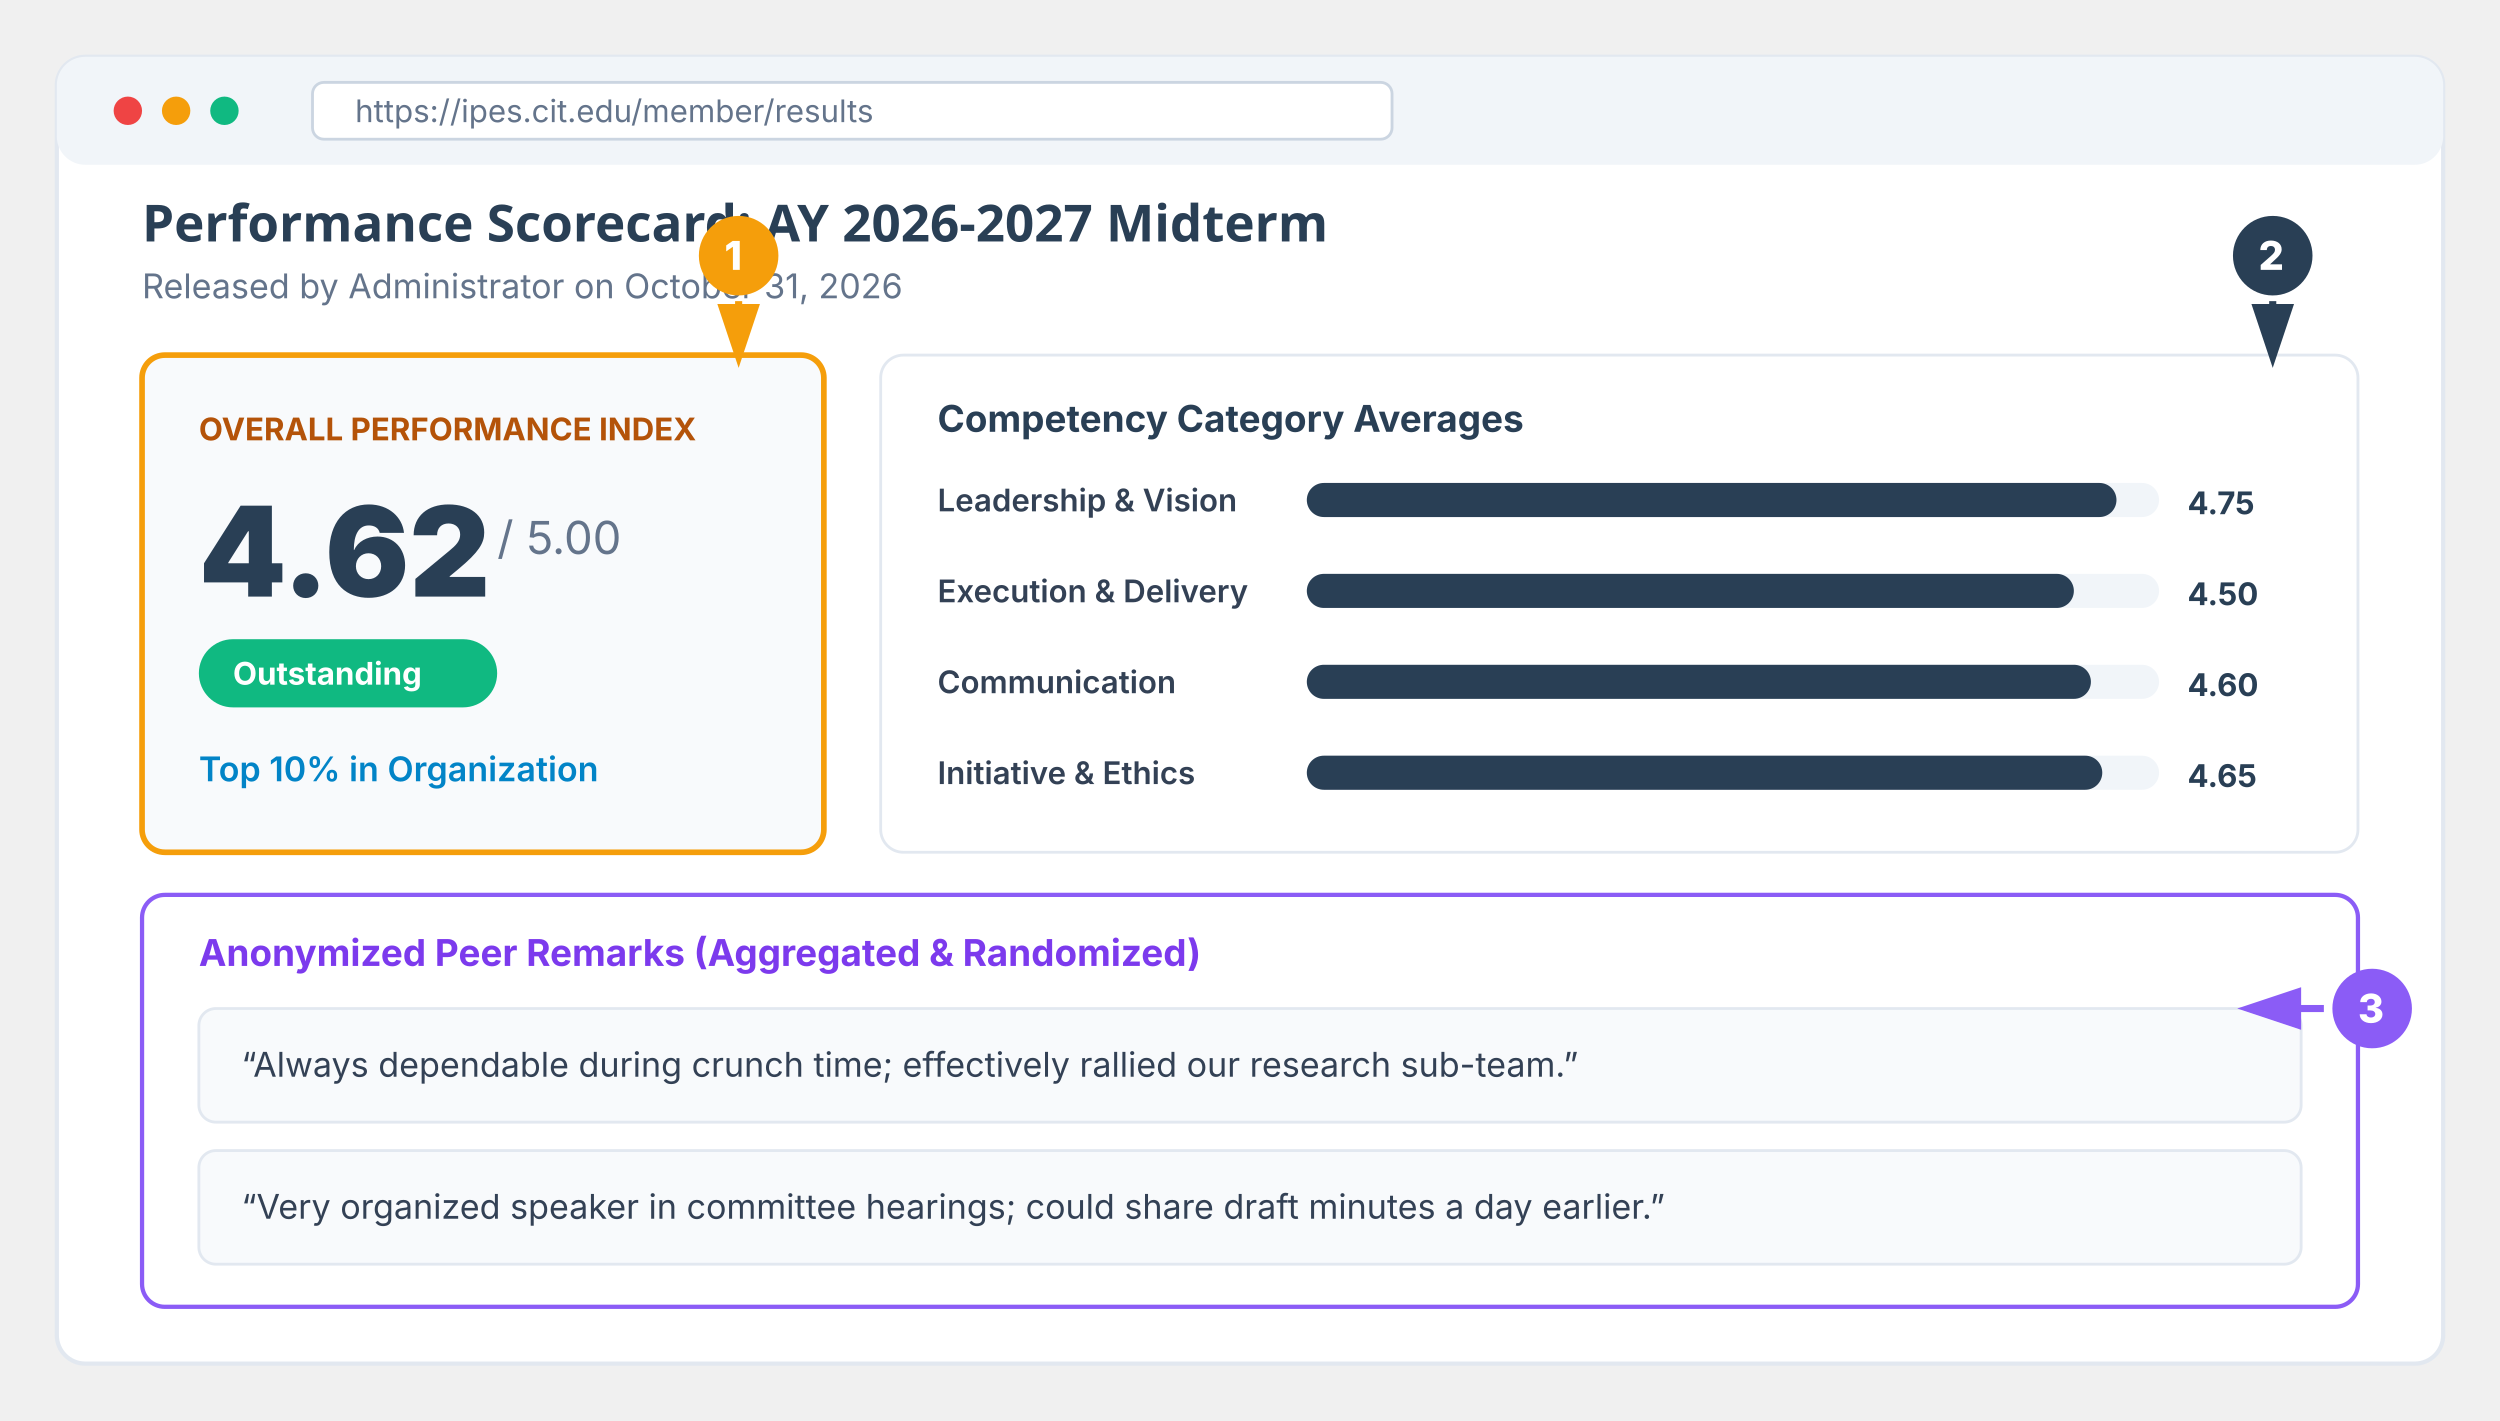
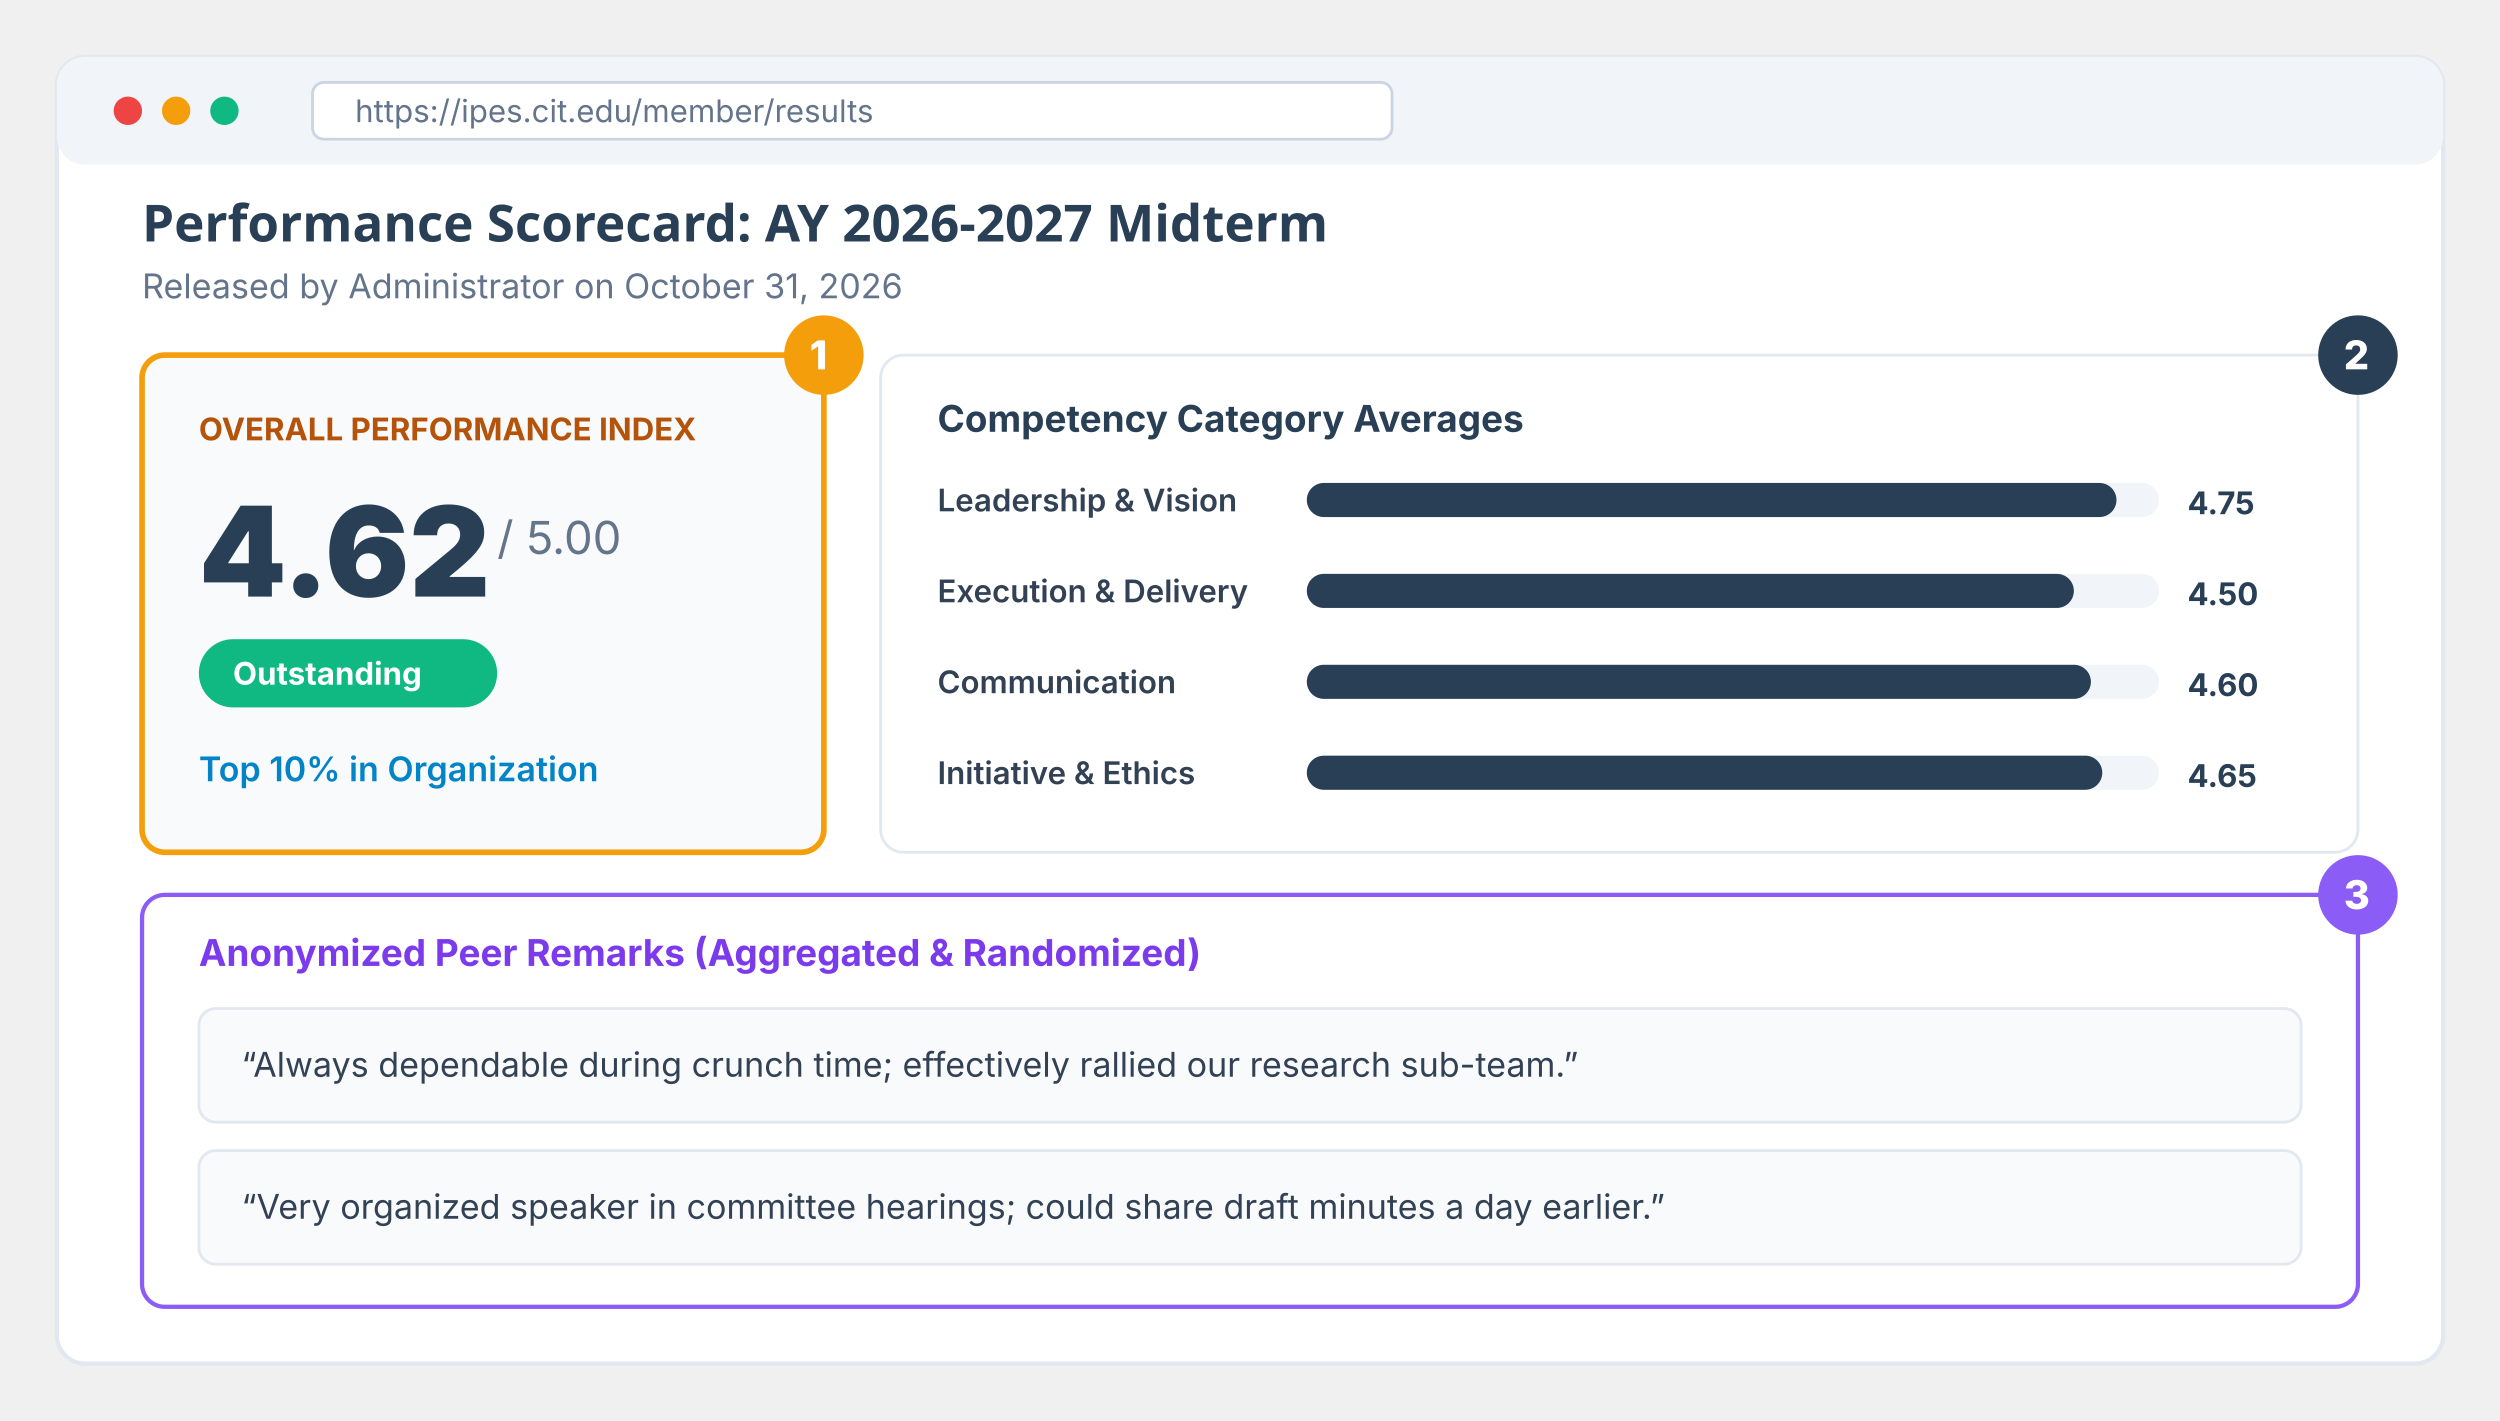
<svg xmlns="http://www.w3.org/2000/svg" viewBox="0 0 880 500" width="880" height="500" style="background:#f8fafc; border-radius:12px; font-family:'Inter',system-ui,sans-serif;">
  <defs>
    <marker id="arrow-amber-lm5" markerWidth="10" markerHeight="10" refX="6" refY="3" orient="auto">
      <path d="M0,0 L0,6 L9,3 z" fill="#f59e0b" />
    </marker>
    <marker id="arrow-navy-lm5" markerWidth="10" markerHeight="10" refX="6" refY="3" orient="auto">
      <path d="M0,0 L0,6 L9,3 z" fill="#293f55" />
    </marker>
    <marker id="arrow-violet-lm5" markerWidth="10" markerHeight="10" refX="6" refY="3" orient="auto">
      <path d="M0,0 L0,6 L9,3 z" fill="#8b5cf6" />
    </marker>
  </defs>
  <rect x="20" y="20" width="840" height="460" rx="10" fill="#ffffff" stroke="#e2e8f0" stroke-width="1.5" />
  <rect x="20" y="20" width="840" height="38" rx="10" fill="#f1f5f9" />
  <circle cx="45" cy="39" r="5" fill="#ef4444" />
  <circle cx="62" cy="39" r="5" fill="#f59e0b" />
  <circle cx="79" cy="39" r="5" fill="#10b981" />
  <rect x="110" y="29" width="380" height="20" rx="4" fill="#ffffff" stroke="#cbd5e1" stroke-width="1" />
  <text x="125" y="43" font-size="11" fill="#64748b">https://ipes.cit.edu/member/results</text>
  <text x="50" y="85" font-size="18" font-weight="700" fill="#293f55" font-family="'Montserrat', sans-serif">Performance Scorecard: AY 2026-2027 Midterm</text>
  <text x="50" y="105" font-size="12" fill="#64748b">Released by Administrator on October 31, 2026</text>
  <rect x="50" y="125" width="240" height="175" rx="8" fill="#f8fafc" stroke="#f59e0b" stroke-width="2" />
  <text x="70" y="155" font-size="11" font-weight="700" fill="#b45309">OVERALL PERFORMANCE INDEX</text>
  <text x="70" y="210" font-size="44" font-weight="900" fill="#293f55">4.62</text>
  <text x="175" y="195" font-size="16" fill="#64748b">/ 5.00</text>
  <rect x="70" y="225" width="105" height="24" rx="12" fill="#10b981" />
  <text x="82" y="241" font-size="11" font-weight="700" fill="#ffffff">Outstanding</text>
  <text x="70" y="275" font-size="12" fill="#0284c7" font-weight="600">Top 10% in Organization</text>
  <rect x="310" y="125" width="520" height="175" rx="8" fill="#ffffff" stroke="#e2e8f0" stroke-width="1" />
  <text x="330" y="152" font-size="13" font-weight="700" fill="#293f55">Competency Category Averages</text>
  <text x="330" y="180" font-size="11" font-weight="600" fill="#334155">Leadership &amp; Vision</text>
  <rect x="460" y="170" width="300" height="12" rx="6" fill="#f1f5f9" />
  <rect x="460" y="170" width="285" height="12" rx="6" fill="#293f55" />
  <text x="770" y="181" font-size="11" font-weight="700" fill="#293f55">4.75</text>
  <text x="330" y="212" font-size="11" font-weight="600" fill="#334155">Execution &amp; Delivery</text>
  <rect x="460" y="202" width="300" height="12" rx="6" fill="#f1f5f9" />
  <rect x="460" y="202" width="270" height="12" rx="6" fill="#293f55" />
  <text x="770" y="213" font-size="11" font-weight="700" fill="#293f55">4.50</text>
  <text x="330" y="244" font-size="11" font-weight="600" fill="#334155">Communication</text>
  <rect x="460" y="234" width="300" height="12" rx="6" fill="#f1f5f9" />
  <rect x="460" y="234" width="276" height="12" rx="6" fill="#293f55" />
  <text x="770" y="245" font-size="11" font-weight="700" fill="#293f55">4.60</text>
  <text x="330" y="276" font-size="11" font-weight="600" fill="#334155">Initiative &amp; Ethics</text>
  <rect x="460" y="266" width="300" height="12" rx="6" fill="#f1f5f9" />
  <rect x="460" y="266" width="280" height="12" rx="6" fill="#293f55" />
  <text x="770" y="277" font-size="11" font-weight="700" fill="#293f55">4.65</text>
  <rect x="50" y="315" width="780" height="145" rx="8" fill="#ffffff" stroke="#8b5cf6" stroke-width="1.5" />
  <text x="70" y="340" font-size="13" font-weight="700" fill="#7c3aed">Anonymized Peer Remarks (Aggregated &amp; Randomized)</text>
  <rect x="70" y="355" width="740" height="40" rx="6" fill="#f8fafc" stroke="#e2e8f0" stroke-width="1" />
  <text x="85" y="379" font-size="12" fill="#334155">“Always dependable during crunch time; effectively rallied our research sub-team.”</text>
  <rect x="70" y="405" width="740" height="40" rx="6" fill="#f8fafc" stroke="#e2e8f0" stroke-width="1" />
  <text x="85" y="429" font-size="12" fill="#334155">“Very organized speaker in committee hearings; could share draft minutes a day earlier.”</text>
-   <circle cx="260" cy="90" r="14" fill="#f59e0b" />
-   <text x="255" y="95" font-size="14" font-weight="800" fill="#ffffff">1</text>
-   <path d="M 260 106 L 260 122" fill="none" stroke="#f59e0b" stroke-width="2.5" marker-end="url(#arrow-amber-lm5)" />
-   <circle cx="800" cy="90" r="14" fill="#293f55" />
-   <text x="795" y="95" font-size="14" font-weight="800" fill="#ffffff">2</text>
-   <path d="M 800 106 L 800 122" fill="none" stroke="#293f55" stroke-width="2.5" marker-end="url(#arrow-navy-lm5)" />
-   <circle cx="835" cy="355" r="14" fill="#8b5cf6" />
-   <text x="830" y="360" font-size="14" font-weight="800" fill="#ffffff">3</text>
-   <path d="M 818 355 L 795 355" fill="none" stroke="#8b5cf6" stroke-width="2.5" marker-end="url(#arrow-violet-lm5)" />
+   <circle cx="290" cy="125" r="14" fill="#f59e0b" />
+   <text x="285" y="130" font-size="14" font-weight="800" fill="#ffffff">1</text>
+   <circle cx="830" cy="125" r="14" fill="#293f55" />
+   <text x="825" y="130" font-size="14" font-weight="800" fill="#ffffff">2</text>
+   <circle cx="830" cy="315" r="14" fill="#8b5cf6" />
+   <text x="825" y="320" font-size="14" font-weight="800" fill="#ffffff">3</text>
</svg>
